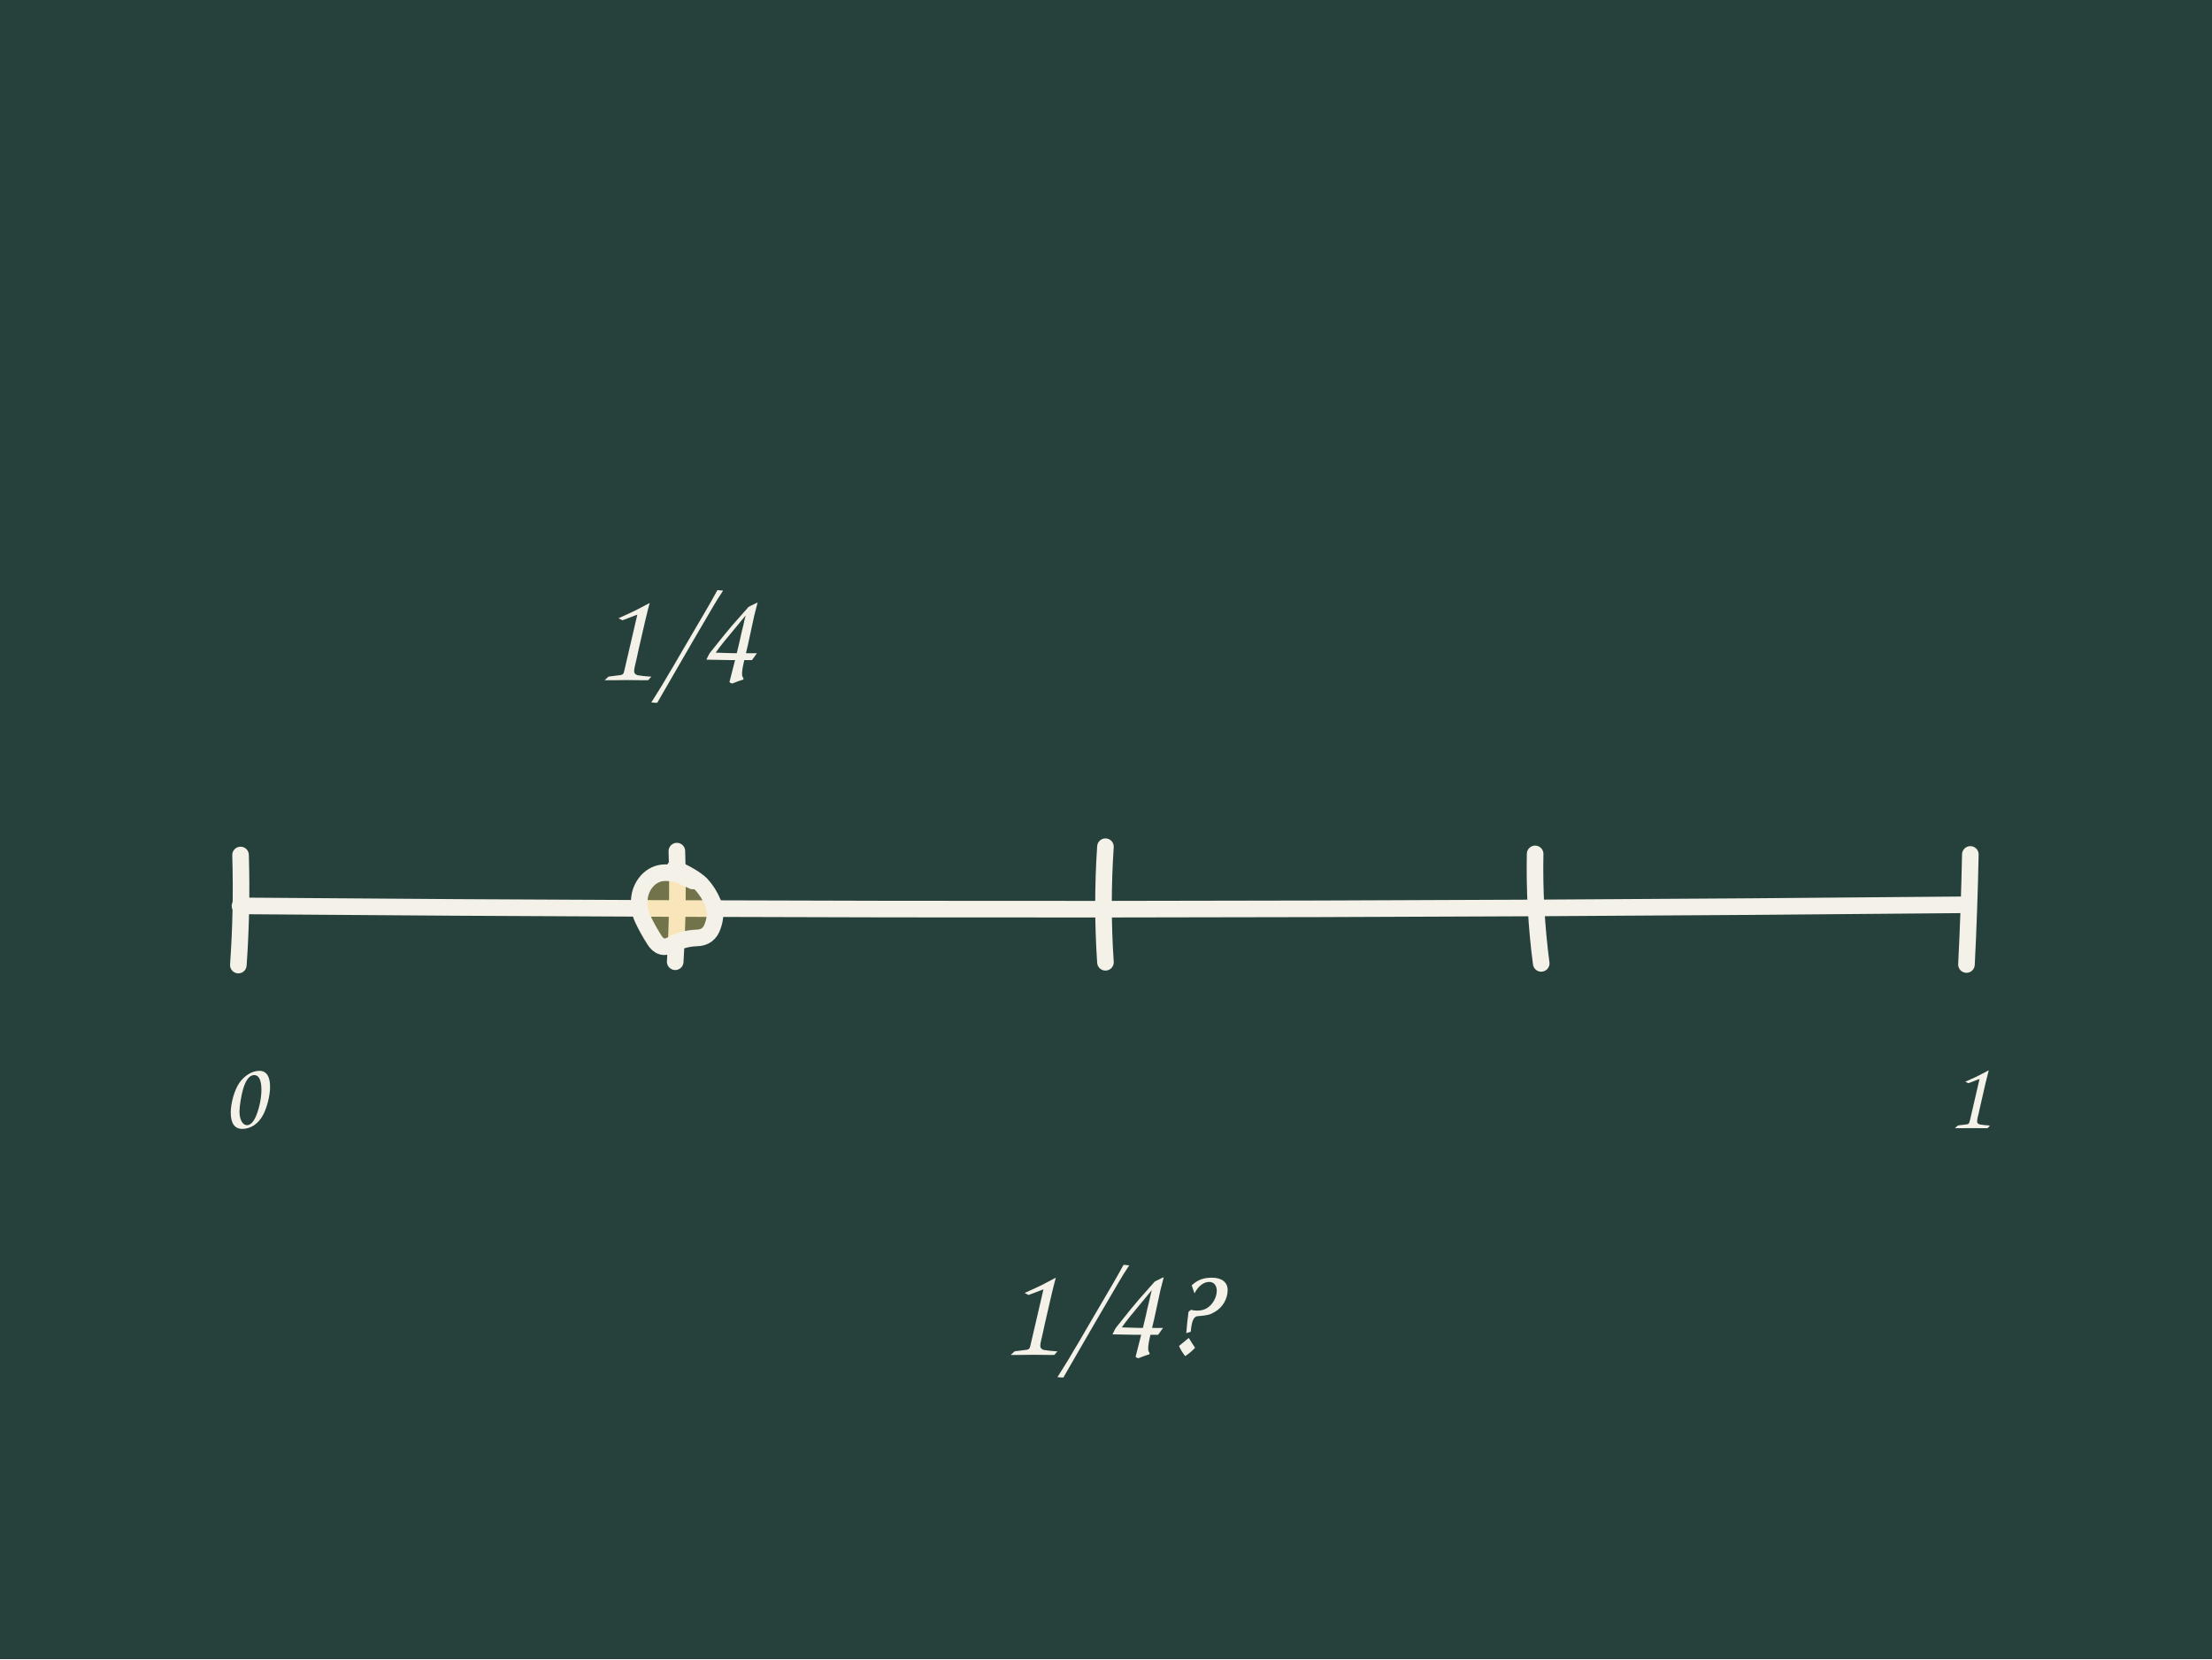
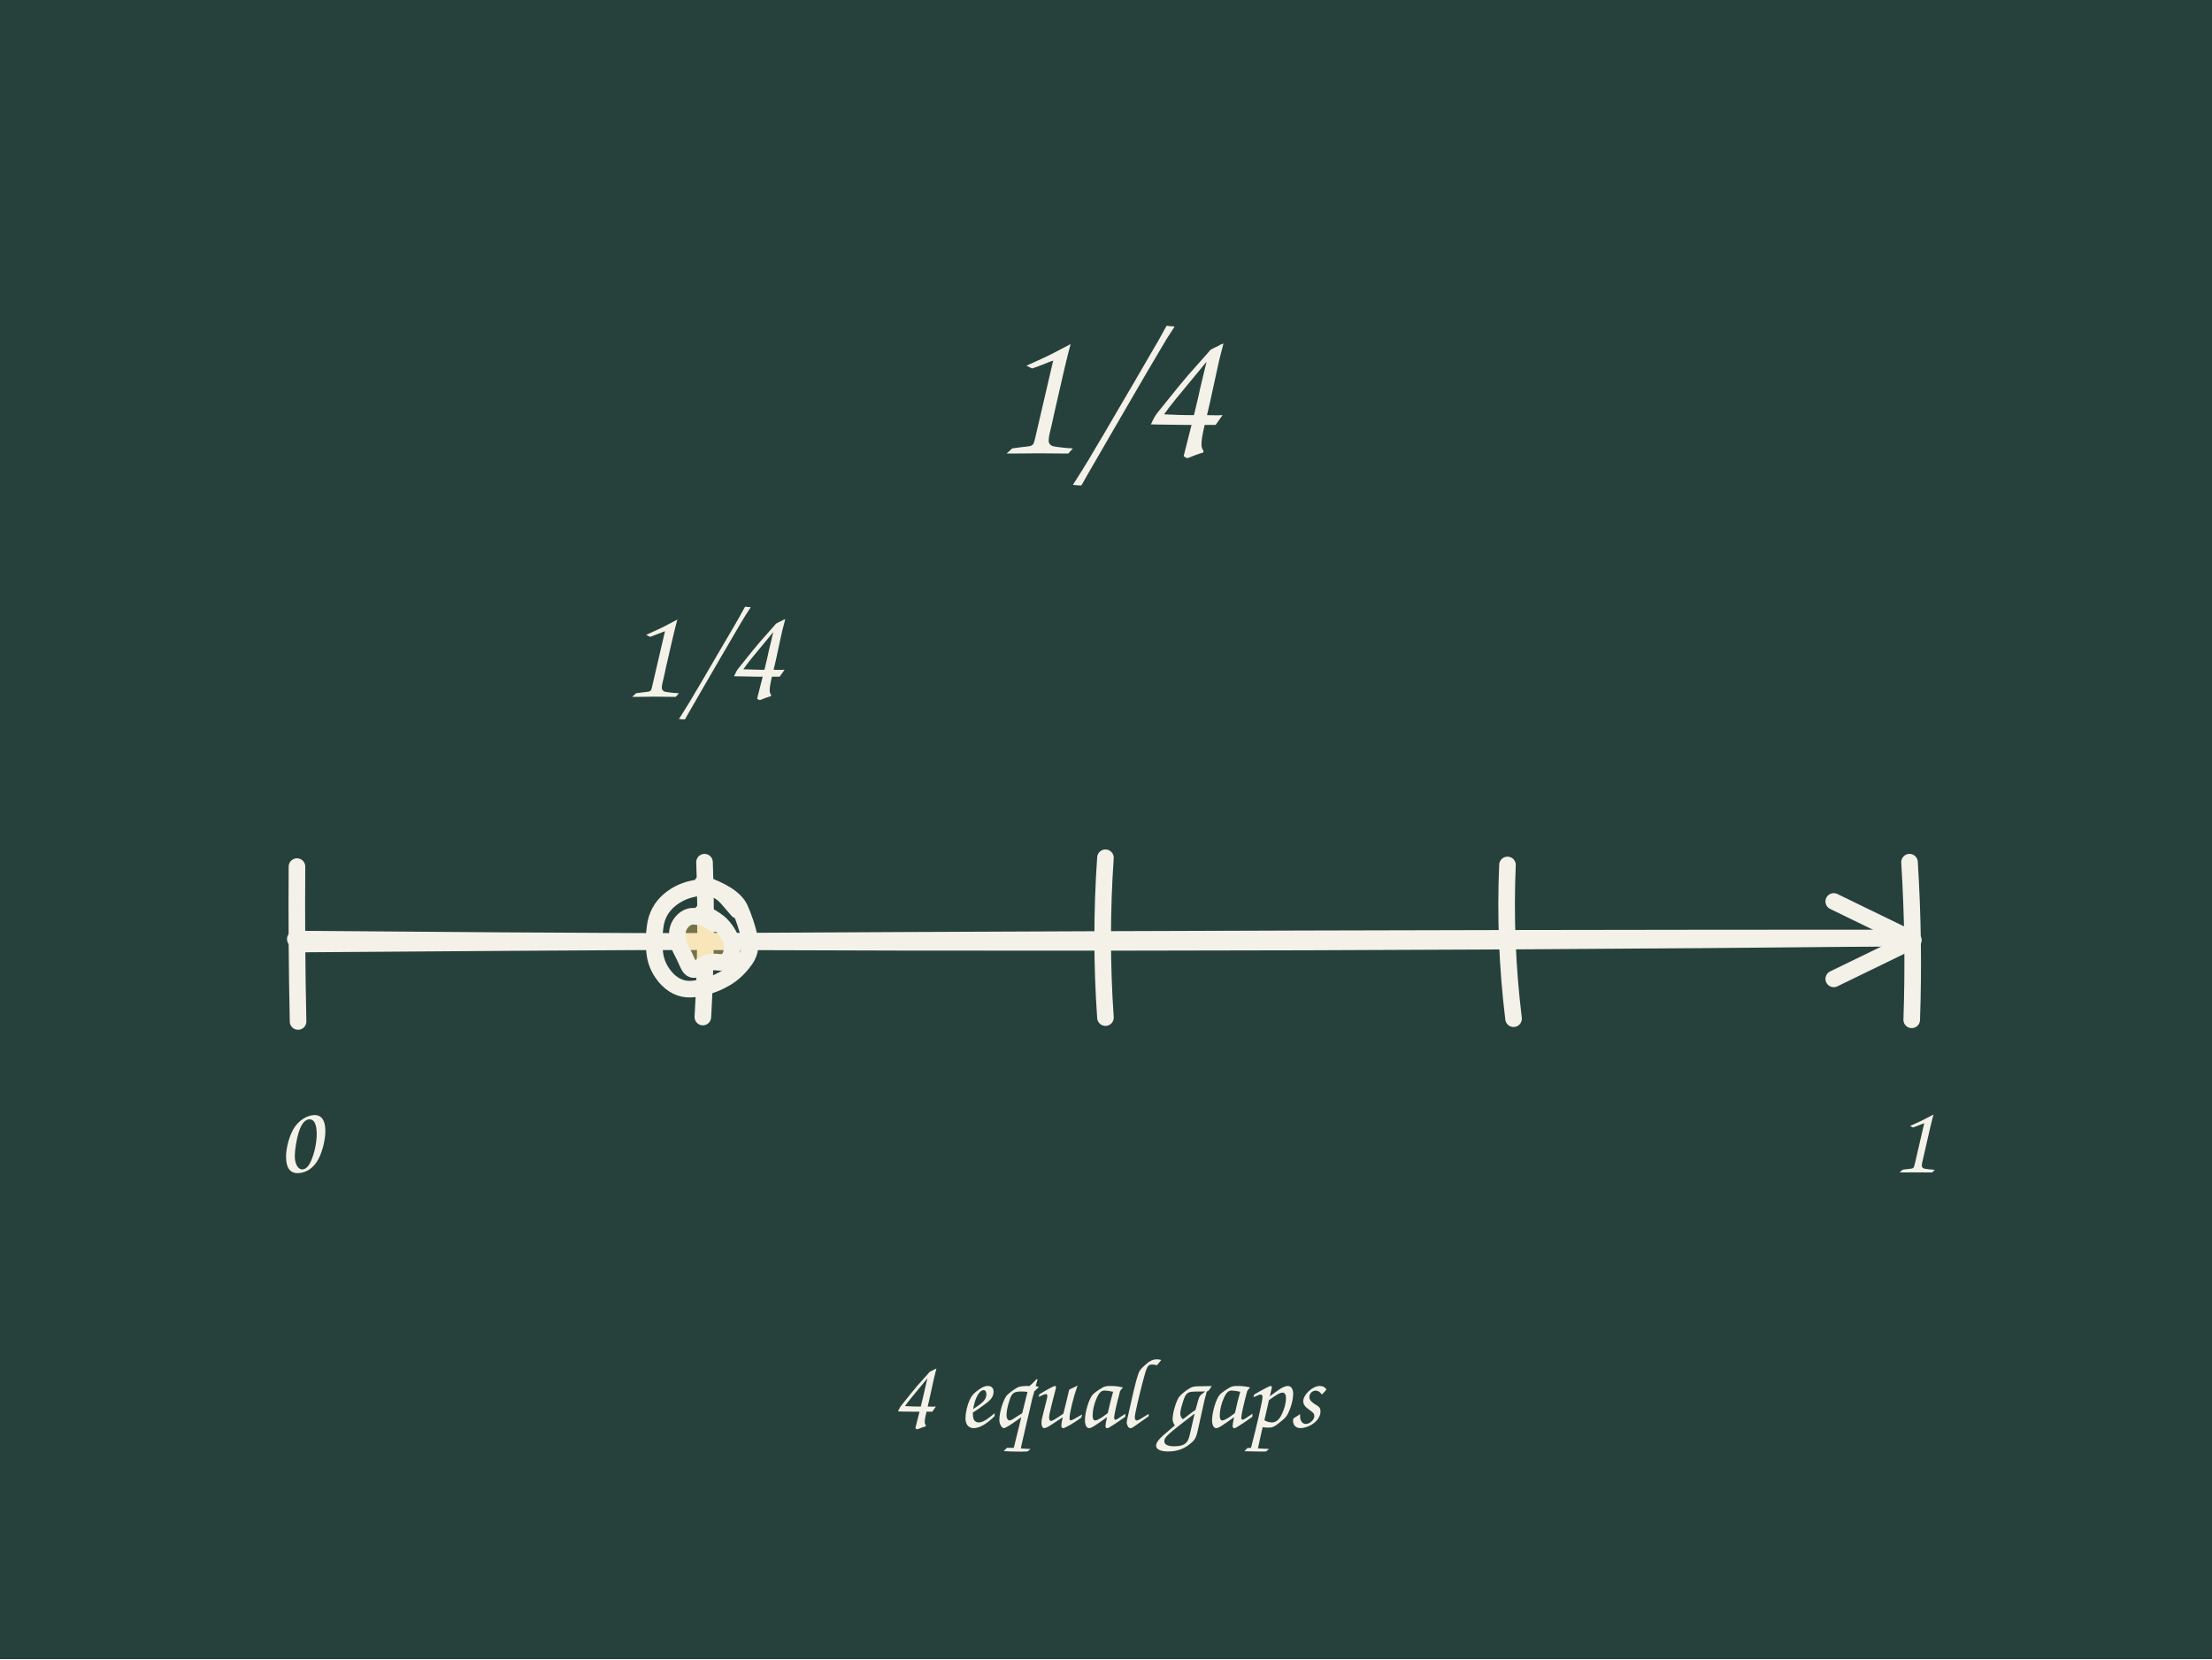
<svg xmlns="http://www.w3.org/2000/svg" viewBox="0 0 400 300" width="600" height="450">
  <rect width="100%" height="100%" fill="#26413c" />
-   <path d="M43.4,163.8 Q199.6,165.1 355.7,163.6" fill="none" stroke="#f4f1e8" stroke-width="3" stroke-linecap="round" stroke-linejoin="round" />
-   <path d="M43.5,154.6 Q43.8,164.6 43.1,174.5" fill="none" stroke="#f4f1e8" stroke-width="3" stroke-linecap="round" stroke-linejoin="round" />
-   <path d="M356.3,154.5 Q356.1,164.5 355.6,174.4" fill="none" stroke="#f4f1e8" stroke-width="3" stroke-linecap="round" stroke-linejoin="round" />
-   <path d="M122.4,153.9 Q122.7,163.9 122.1,173.9" fill="none" stroke="#f4f1e8" stroke-width="3" stroke-linecap="round" stroke-linejoin="round" />
-   <path d="M199.9,153.1 Q199.2,163.6 199.9,174" fill="none" stroke="#f4f1e8" stroke-width="3" stroke-linecap="round" stroke-linejoin="round" />
-   <path d="M277.6,154.4 Q277.4,164.3 278.7,174.2" fill="none" stroke="#f4f1e8" stroke-width="3" stroke-linecap="round" stroke-linejoin="round" />
-   <text x="44" y="204" font-size="18" text-anchor="middle" fill="#f4f1e8" font-family="Comic Sans MS, cursive">0</text>
-   <text x="356" y="204" font-size="18" text-anchor="middle" fill="#f4f1e8" font-family="Comic Sans MS, cursive">1</text>
-   <path d="M115,164 a7,7 0 1,0 14,0 a7,7 0 1,0 -14,0 Z" fill="#ffd166" fill-opacity="0.35" />
-   <path d="M122,157 Q125.5,158.6 126.8,159.9 Q128.1,161.3 128.9,163.2 Q129.7,165.2 128.9,167.4 Q128.2,169.6 125.9,169.6 Q123.5,169.7 121.5,170.8 Q119.5,171.9 118.3,169.9 Q117.1,168 116.3,166.3 Q115.5,164.7 115.6,162.8 Q115.7,160.8 117,159.3 Q118.4,157.8 120.3,157.8 Q122.3,157.8 123.8,158.6 L125.3,159.3" fill="none" stroke="#f4f1e8" stroke-width="3" stroke-linecap="round" stroke-linejoin="round" />
-   <text x="122" y="123" font-size="24" text-anchor="middle" fill="#f4f1e8" font-family="Comic Sans MS, cursive">1/4</text>
-   <text x="200" y="245" font-size="24" text-anchor="middle" fill="#f4f1e8" font-family="Comic Sans MS, cursive">1/4?</text>
+   <path d="M53.4,169.8 Q199.6,171.1 345.7,169.6" fill="none" stroke="#f4f1e8" stroke-width="3" stroke-linecap="round" stroke-linejoin="round" />
+   <path d="M54,170.7 Q199.9,169.6 345.7,169.6" fill="none" stroke="#f4f1e8" stroke-width="3" stroke-linecap="round" stroke-linejoin="round" />
+   <path d="M331.6,177 L346,170 L331.6,163" fill="none" stroke="#f4f1e8" stroke-width="3" stroke-linecap="round" stroke-linejoin="round" />
+   <path d="M53.7,156.7 Q53.6,170.7 53.9,184.7" fill="none" stroke="#f4f1e8" stroke-width="3" stroke-linecap="round" stroke-linejoin="round" />
+   <path d="M127.4,155.9 Q127.9,169.9 127.1,183.9" fill="none" stroke="#f4f1e8" stroke-width="3" stroke-linecap="round" stroke-linejoin="round" />
+   <path d="M199.9,155.1 Q198.9,169.6 199.9,184" fill="none" stroke="#f4f1e8" stroke-width="3" stroke-linecap="round" stroke-linejoin="round" />
+   <path d="M272.6,156.4 Q272,170.3 273.7,184.2" fill="none" stroke="#f4f1e8" stroke-width="3" stroke-linecap="round" stroke-linejoin="round" />
+   <path d="M345.3,155.9 Q346.2,170.2 345.7,184.4" fill="none" stroke="#f4f1e8" stroke-width="3" stroke-linecap="round" stroke-linejoin="round" />
+   <text x="54" y="212" font-size="18" text-anchor="middle" fill="#f4f1e8" font-family="Comic Sans MS, cursive">0</text>
+   <text x="346" y="212" font-size="18" text-anchor="middle" fill="#f4f1e8" font-family="Comic Sans MS, cursive">1</text>
+   <path d="M122,170 a5,5 0 1,0 10,0 a5,5 0 1,0 -10,0 Z" fill="#ffd166" fill-opacity="0.35" />
+   <path d="M127,165 Q129.4,166.2 130.4,167.2 Q131.3,168.1 132,169.5 Q132.7,170.9 132.2,172.6 Q131.7,174.2 129.9,174 Q128,173.7 126.5,174.9 Q125.1,176 124.4,174.3 Q123.7,172.7 123.1,171.6 Q122.5,170.5 122.5,169.1 Q122.4,167.7 123.4,166.6 Q124.4,165.5 125.8,165.7 Q127.2,165.8 128.2,166.4 L129.2,167" fill="none" stroke="#f4f1e8" stroke-width="3" stroke-linecap="round" stroke-linejoin="round" />
+   <text x="127" y="126" font-size="24" text-anchor="middle" fill="#f4f1e8" font-family="Comic Sans MS, cursive">1/4</text>
+   <path d="M127,159.8 Q132.6,161.7 133.8,164.3 Q134.9,166.8 135.5,169.4 Q136.1,172 134.4,174 Q132.8,176.1 130.6,177.2 Q128.4,178.4 125.6,178.8 Q122.8,179.2 120.7,177.1 Q118.7,175 118.4,172.3 Q118.1,169.5 118.6,166.8 Q119.2,164.1 121.5,162.4 Q123.8,160.7 126.8,160.5 Q129.7,160.3 131.5,162.4 L133.4,164.6" fill="none" stroke="#f4f1e8" stroke-width="3" stroke-linecap="round" stroke-linejoin="round" />
+   <text x="200" y="258" font-size="18" text-anchor="middle" fill="#f4f1e8" font-family="Comic Sans MS, cursive">4 equal gaps</text>
+   <text x="200" y="82" font-size="34" text-anchor="middle" fill="#f4f1e8" font-family="Comic Sans MS, cursive">1/4</text>
</svg>
